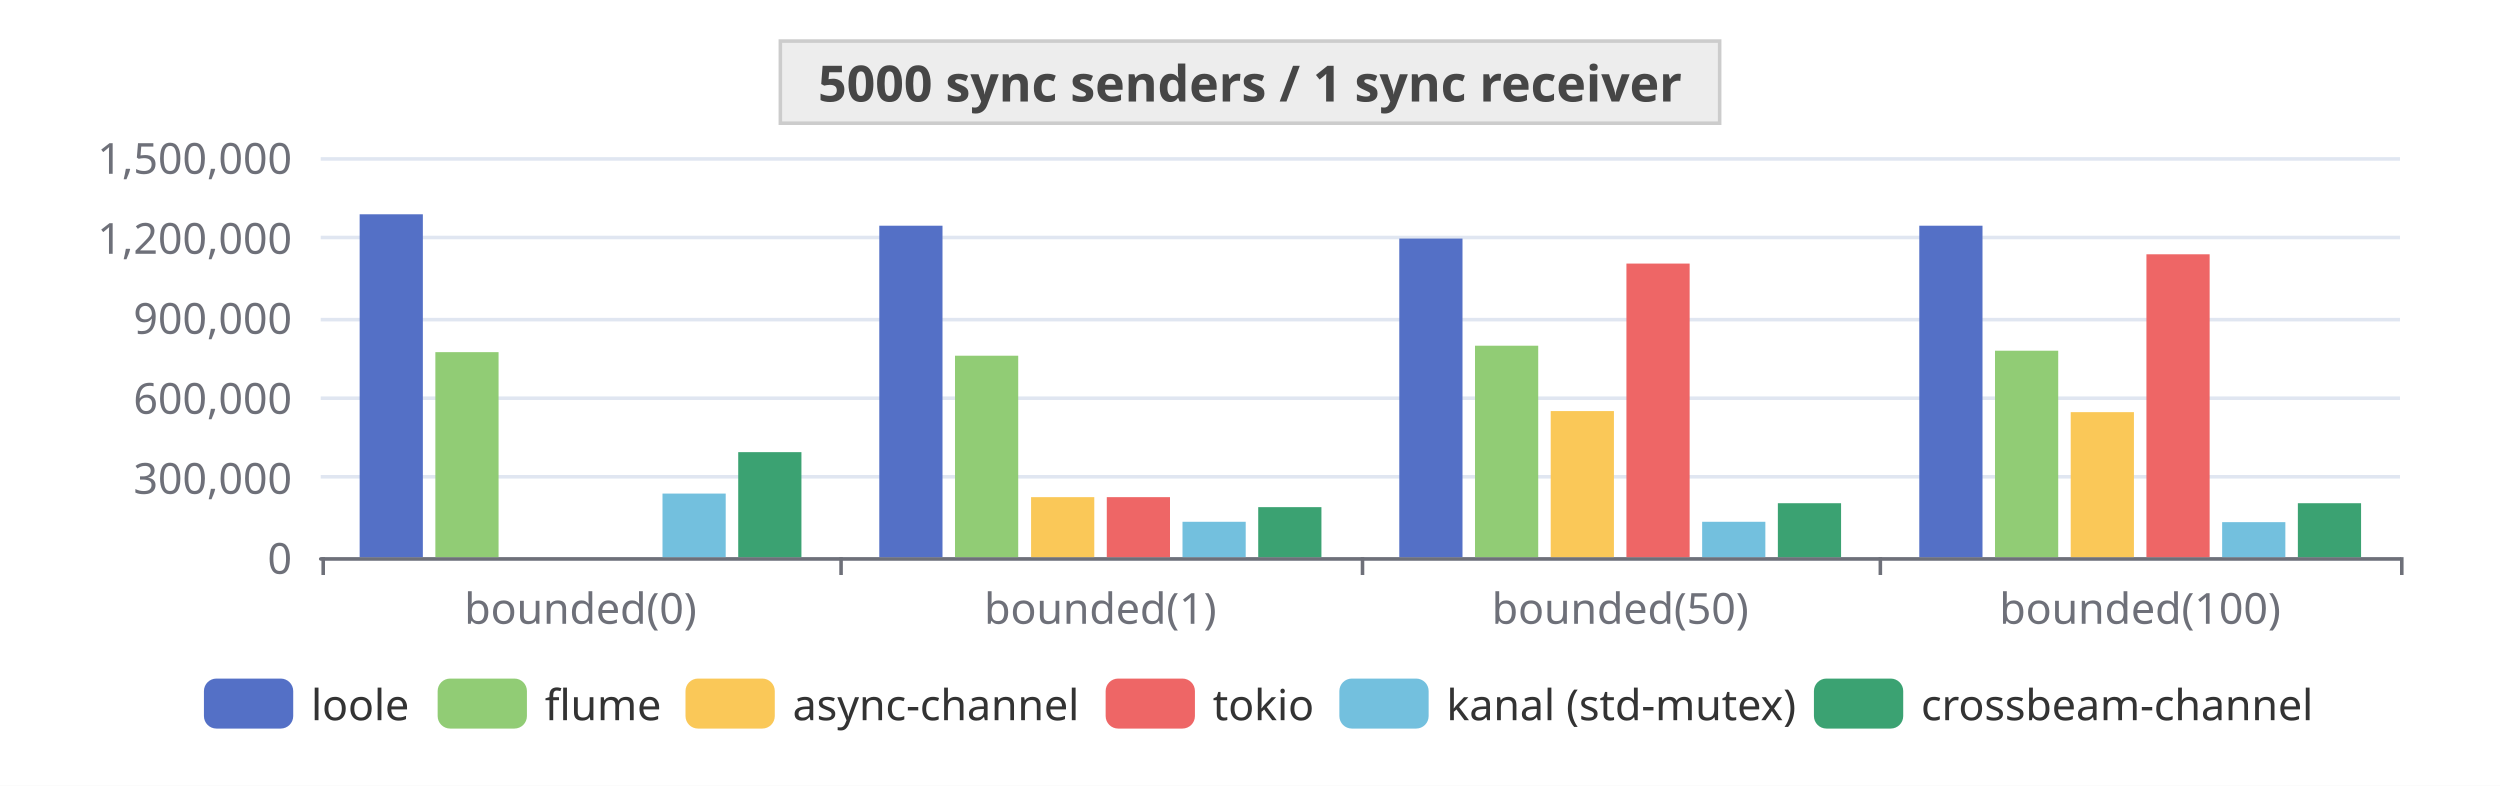
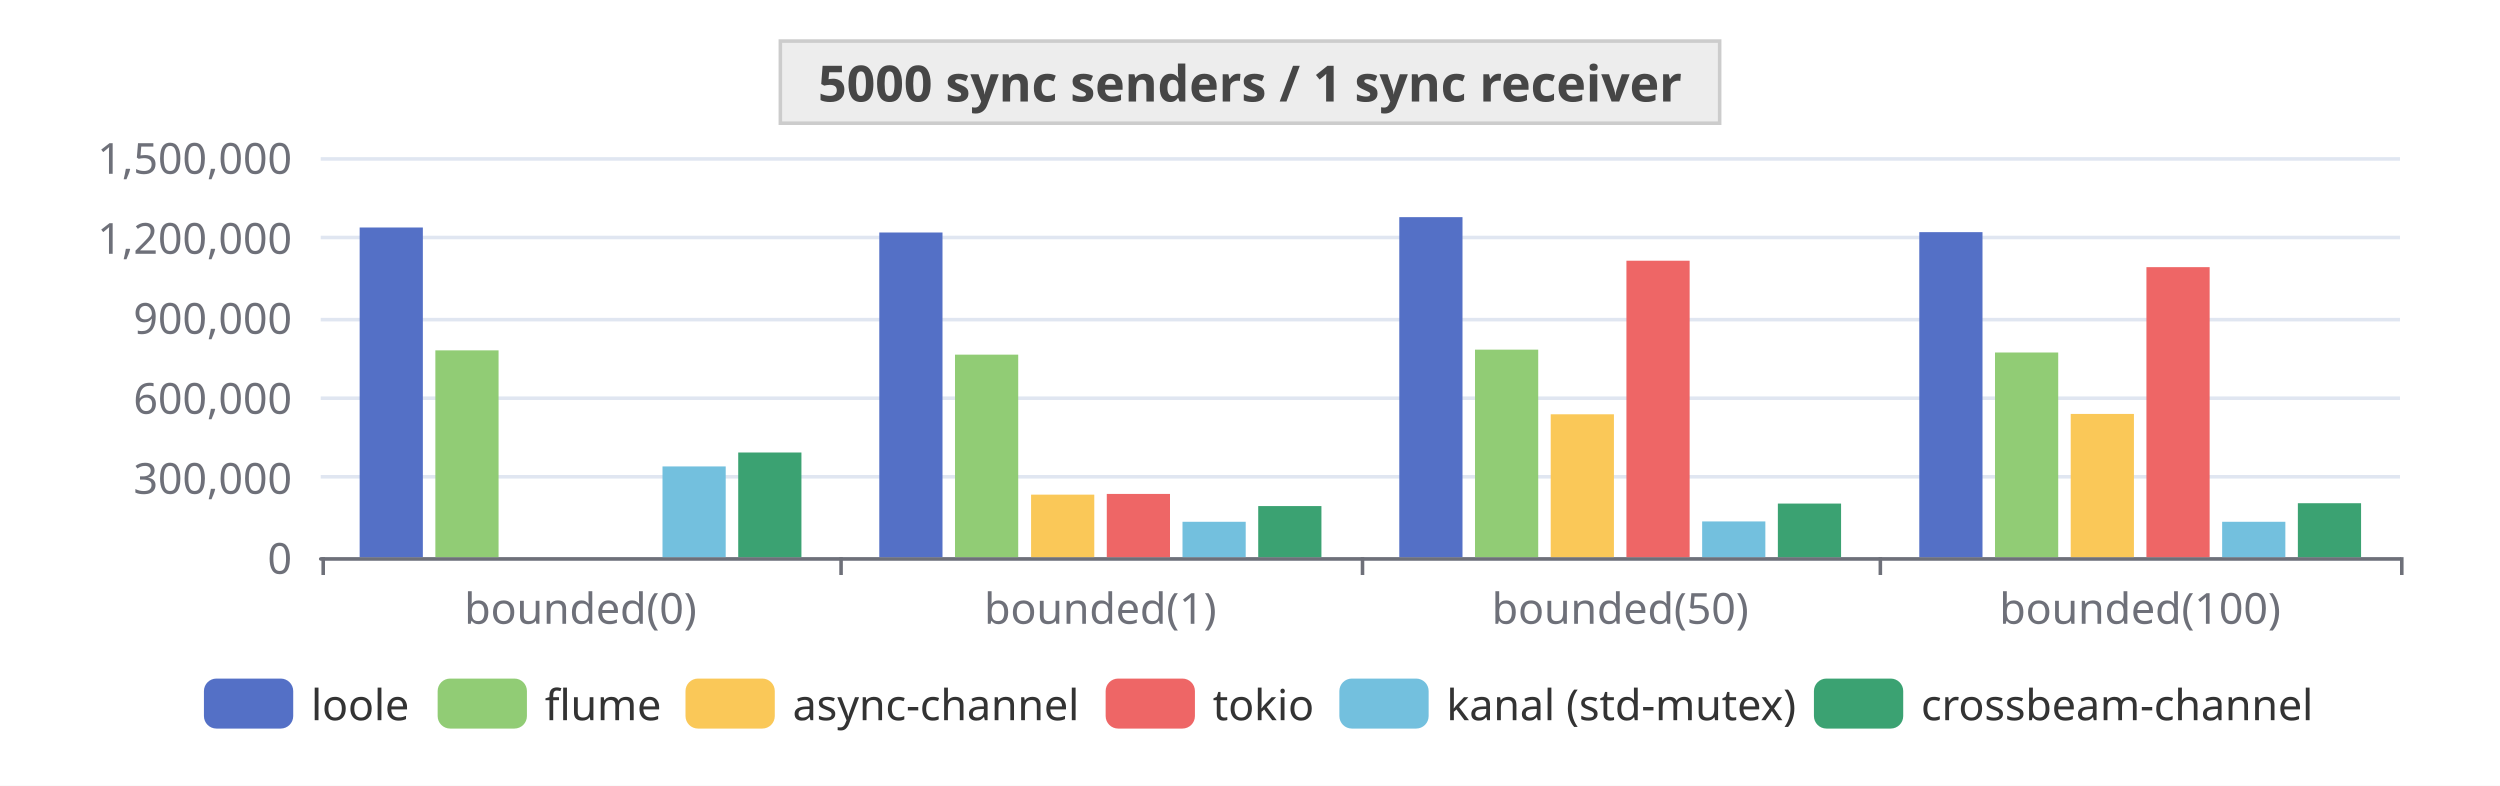
<svg xmlns="http://www.w3.org/2000/svg" width="700" height="220" version="1.1" baseProfile="full" viewBox="0 0 700 220">
  <rect width="700" height="220" x="0" y="0" id="0" fill="white" />
  <path d="M89.8 156.5L672 156.5" fill="none" stroke="#E0E6F1" />
  <path d="M89.8 133.5L672 133.5" fill="none" stroke="#E0E6F1" />
  <path d="M89.8 111.5L672 111.5" fill="none" stroke="#E0E6F1" />
  <path d="M89.8 89.5L672 89.5" fill="none" stroke="#E0E6F1" />
  <path d="M89.8 66.5L672 66.5" fill="none" stroke="#E0E6F1" />
  <path d="M89.8 44.5L672 44.5" fill="none" stroke="#E0E6F1" />
  <path d="M89.8 156.5L672 156.5" fill="none" stroke="#6E7079" stroke-linecap="round" />
  <path d="M90.5 156L90.5 161" fill="none" stroke="#6E7079" />
  <path d="M235.5 156L235.5 161" fill="none" stroke="#6E7079" />
  <path d="M381.5 156L381.5 161" fill="none" stroke="#6E7079" />
  <path d="M526.5 156L526.5 161" fill="none" stroke="#6E7079" />
  <path d="M672.5 156L672.5 161" fill="none" stroke="#6E7079" />
  <text dominant-baseline="central" text-anchor="end" style="font-size:12px;font-family:sans-serif;" transform="translate(81.76 156)" fill="#6E7079">0</text>
  <text dominant-baseline="central" text-anchor="end" style="font-size:12px;font-family:sans-serif;" transform="translate(81.76 133.6)" fill="#6E7079">300,000</text>
  <text dominant-baseline="central" text-anchor="end" style="font-size:12px;font-family:sans-serif;" transform="translate(81.76 111.2)" fill="#6E7079">600,000</text>
  <text dominant-baseline="central" text-anchor="end" style="font-size:12px;font-family:sans-serif;" transform="translate(81.76 88.8)" fill="#6E7079">900,000</text>
  <text dominant-baseline="central" text-anchor="end" style="font-size:12px;font-family:sans-serif;" transform="translate(81.76 66.4)" fill="#6E7079">1,200,000</text>
  <text dominant-baseline="central" text-anchor="end" style="font-size:12px;font-family:sans-serif;" transform="translate(81.76 44)" fill="#6E7079">1,500,000</text>
  <text dominant-baseline="central" text-anchor="middle" style="font-size:12px;font-family:sans-serif;" y="6" transform="translate(162.54 164)" fill="#6E7079">bounded(0)</text>
  <text dominant-baseline="central" text-anchor="middle" style="font-size:12px;font-family:sans-serif;" y="6" transform="translate(308.1 164)" fill="#6E7079">bounded(1)</text>
  <text dominant-baseline="central" text-anchor="middle" style="font-size:12px;font-family:sans-serif;" y="6" transform="translate(453.66 164)" fill="#6E7079">bounded(50)</text>
  <text dominant-baseline="central" text-anchor="middle" style="font-size:12px;font-family:sans-serif;" y="6" transform="translate(599.22 164)" fill="#6E7079">bounded(100)</text>
-   <path d="M100.7 156l17.7 0l0 -96l-17.7 0Z" fill="#5470c6" />
-   <path d="M246.2 156l17.7 0l0 -92.8l-17.7 0Z" fill="#5470c6" />
-   <path d="M391.8 156l17.7 0l0 -89.2l-17.7 0Z" fill="#5470c6" />
-   <path d="M537.4 156l17.7 0l0 -92.8l-17.7 0Z" fill="#5470c6" />
-   <path d="M121.9 156l17.7 0l0 -57.4l-17.7 0Z" fill="#91cc75" />
-   <path d="M267.4 156l17.7 0l0 -56.4l-17.7 0Z" fill="#91cc75" />
-   <path d="M413 156l17.7 0l0 -59.2l-17.7 0Z" fill="#91cc75" />
-   <path d="M558.6 156l17.7 0l0 -57.8l-17.7 0Z" fill="#91cc75" />
+   <path d="M100.7 156l17.7 0l0 -92.3l-17.7 0Z" fill="#5470c6" />
+   <path d="M246.2 156l17.7 0l0 -90.9l-17.7 0Z" fill="#5470c6" />
+   <path d="M391.8 156l17.7 0l0 -95.2l-17.7 0Z" fill="#5470c6" />
+   <path d="M537.4 156l17.7 0l0 -91l-17.7 0Z" fill="#5470c6" />
+   <path d="M121.9 156l17.7 0l0 -57.9l-17.7 0Z" fill="#91cc75" />
+   <path d="M267.4 156l17.7 0l0 -56.7l-17.7 0Z" fill="#91cc75" />
+   <path d="M413 156l17.7 0l0 -58.1l-17.7 0Z" fill="#91cc75" />
+   <path d="M558.6 156l17.7 0l0 -57.3l-17.7 0Z" fill="#91cc75" />
  <path d="M143.1 156l17.7 0l0 0l-17.7 0Z" fill="#fac858" />
-   <path d="M288.7 156l17.7 0l0 -16.8l-17.7 0Z" fill="#fac858" />
-   <path d="M434.2 156l17.7 0l0 -40.9l-17.7 0Z" fill="#fac858" />
-   <path d="M579.8 156l17.7 0l0 -40.6l-17.7 0Z" fill="#fac858" />
+   <path d="M288.7 156l17.7 0l0 -17.5l-17.7 0Z" fill="#fac858" />
+   <path d="M434.2 156l17.7 0l0 -40l-17.7 0Z" fill="#fac858" />
+   <path d="M579.8 156l17.7 0l0 -40.1l-17.7 0Z" fill="#fac858" />
  <path d="M164.3 156l17.7 0l0 0l-17.7 0Z" fill="#ee6666" />
-   <path d="M309.9 156l17.7 0l0 -16.8l-17.7 0Z" fill="#ee6666" />
-   <path d="M455.4 156l17.7 0l0 -82.2l-17.7 0Z" fill="#ee6666" />
-   <path d="M601 156l17.7 0l0 -84.8l-17.7 0Z" fill="#ee6666" />
-   <path d="M185.5 156l17.7 0l0 -17.8l-17.7 0Z" fill="#73c0de" />
+   <path d="M309.9 156l17.7 0l0 -17.7l-17.7 0Z" fill="#ee6666" />
+   <path d="M455.4 156l17.7 0l0 -83l-17.7 0Z" fill="#ee6666" />
+   <path d="M601 156l17.7 0l0 -81.2l-17.7 0Z" fill="#ee6666" />
+   <path d="M185.5 156l17.7 0l0 -25.4l-17.7 0Z" fill="#73c0de" />
  <path d="M331.1 156l17.7 0l0 -9.9l-17.7 0Z" fill="#73c0de" />
-   <path d="M476.6 156l17.7 0l0 -9.9l-17.7 0Z" fill="#73c0de" />
-   <path d="M622.2 156l17.7 0l0 -9.8l-17.7 0Z" fill="#73c0de" />
-   <path d="M206.7 156l17.7 0l0 -29.4l-17.7 0Z" fill="#3ba272" />
-   <path d="M352.3 156l17.7 0l0 -14l-17.7 0Z" fill="#3ba272" />
-   <path d="M497.8 156l17.7 0l0 -15.1l-17.7 0Z" fill="#3ba272" />
+   <path d="M476.6 156l17.7 0l0 -10l-17.7 0Z" fill="#73c0de" />
+   <path d="M622.2 156l17.7 0l0 -9.9l-17.7 0Z" fill="#73c0de" />
+   <path d="M206.7 156l17.7 0l0 -29.3l-17.7 0Z" fill="#3ba272" />
+   <path d="M352.3 156l17.7 0l0 -14.3l-17.7 0Z" fill="#3ba272" />
+   <path d="M497.8 156l17.7 0l0 -15l-17.7 0Z" fill="#3ba272" />
  <path d="M643.4 156l17.7 0l0 -15.1l-17.7 0Z" fill="#3ba272" />
  <path d="M-5 -5l595.8 0l0 24l-595.8 0Z" transform="translate(57.1 190)" fill="rgb(0,0,0)" fill-opacity="0" stroke="#ccc" stroke-width="0" />
  <path d="M3.5 0L21.5 0A3.5 3.5 0 0 1 25 3.5L25 10.5A3.5 3.5 0 0 1 21.5 14L3.5 14A3.5 3.5 0 0 1 0 10.5L0 3.5A3.5 3.5 0 0 1 3.5 0" transform="translate(57.1 190)" fill="#5470c6" />
  <text dominant-baseline="central" text-anchor="start" style="font-size:12px;font-family:sans-serif;" x="30" y="7" transform="translate(57.1 190)" fill="#333">loole</text>
  <path d="M3.5 0L21.5 0A3.5 3.5 0 0 1 25 3.5L25 10.5A3.5 3.5 0 0 1 21.5 14L3.5 14A3.5 3.5 0 0 1 0 10.5L0 3.5A3.5 3.5 0 0 1 3.5 0" transform="translate(122.54 190)" fill="#91cc75" />
  <text dominant-baseline="central" text-anchor="start" style="font-size:12px;font-family:sans-serif;" x="30" y="7" transform="translate(122.54 190)" fill="#333">flume</text>
  <path d="M3.5 0L21.5 0A3.5 3.5 0 0 1 25 3.5L25 10.5A3.5 3.5 0 0 1 21.5 14L3.5 14A3.5 3.5 0 0 1 0 10.5L0 3.5A3.5 3.5 0 0 1 3.5 0" transform="translate(191.94 190)" fill="#fac858" />
  <text dominant-baseline="central" text-anchor="start" style="font-size:12px;font-family:sans-serif;" x="30" y="7" transform="translate(191.94 190)" fill="#333">async-channel</text>
  <path d="M3.5 0L21.5 0A3.5 3.5 0 0 1 25 3.5L25 10.5A3.5 3.5 0 0 1 21.5 14L3.5 14A3.5 3.5 0 0 1 0 10.5L0 3.5A3.5 3.5 0 0 1 3.5 0" transform="translate(309.58 190)" fill="#ee6666" />
  <text dominant-baseline="central" text-anchor="start" style="font-size:12px;font-family:sans-serif;" x="30" y="7" transform="translate(309.58 190)" fill="#333">tokio</text>
  <path d="M3.5 0L21.5 0A3.5 3.5 0 0 1 25 3.5L25 10.5A3.5 3.5 0 0 1 21.5 14L3.5 14A3.5 3.5 0 0 1 0 10.5L0 3.5A3.5 3.5 0 0 1 3.5 0" transform="translate(375.02 190)" fill="#73c0de" />
  <text dominant-baseline="central" text-anchor="start" style="font-size:12px;font-family:sans-serif;" xml:space="preserve" x="30" y="7" transform="translate(375.02 190)" fill="#333">kanal (std-mutex)</text>
  <path d="M3.5 0L21.5 0A3.5 3.5 0 0 1 25 3.5L25 10.5A3.5 3.5 0 0 1 21.5 14L3.5 14A3.5 3.5 0 0 1 0 10.5L0 3.5A3.5 3.5 0 0 1 3.5 0" transform="translate(507.9 190)" fill="#3ba272" />
  <text dominant-baseline="central" text-anchor="start" style="font-size:12px;font-family:sans-serif;" x="30" y="7" transform="translate(507.9 190)" fill="#333">crossbeam-channel</text>
  <path d="M-131.5 -4.5l263 0l0 23l-263 0Z" transform="translate(350 16)" fill="#ddd8" stroke="#ccc" />
  <text dominant-baseline="central" text-anchor="middle" style="font-size:14px;font-family:sans-serif;font-weight:bold;" xml:space="preserve" y="7" transform="translate(350 16)" fill="#464646">5000 sync senders / 1 sync receiver</text>
</svg>
